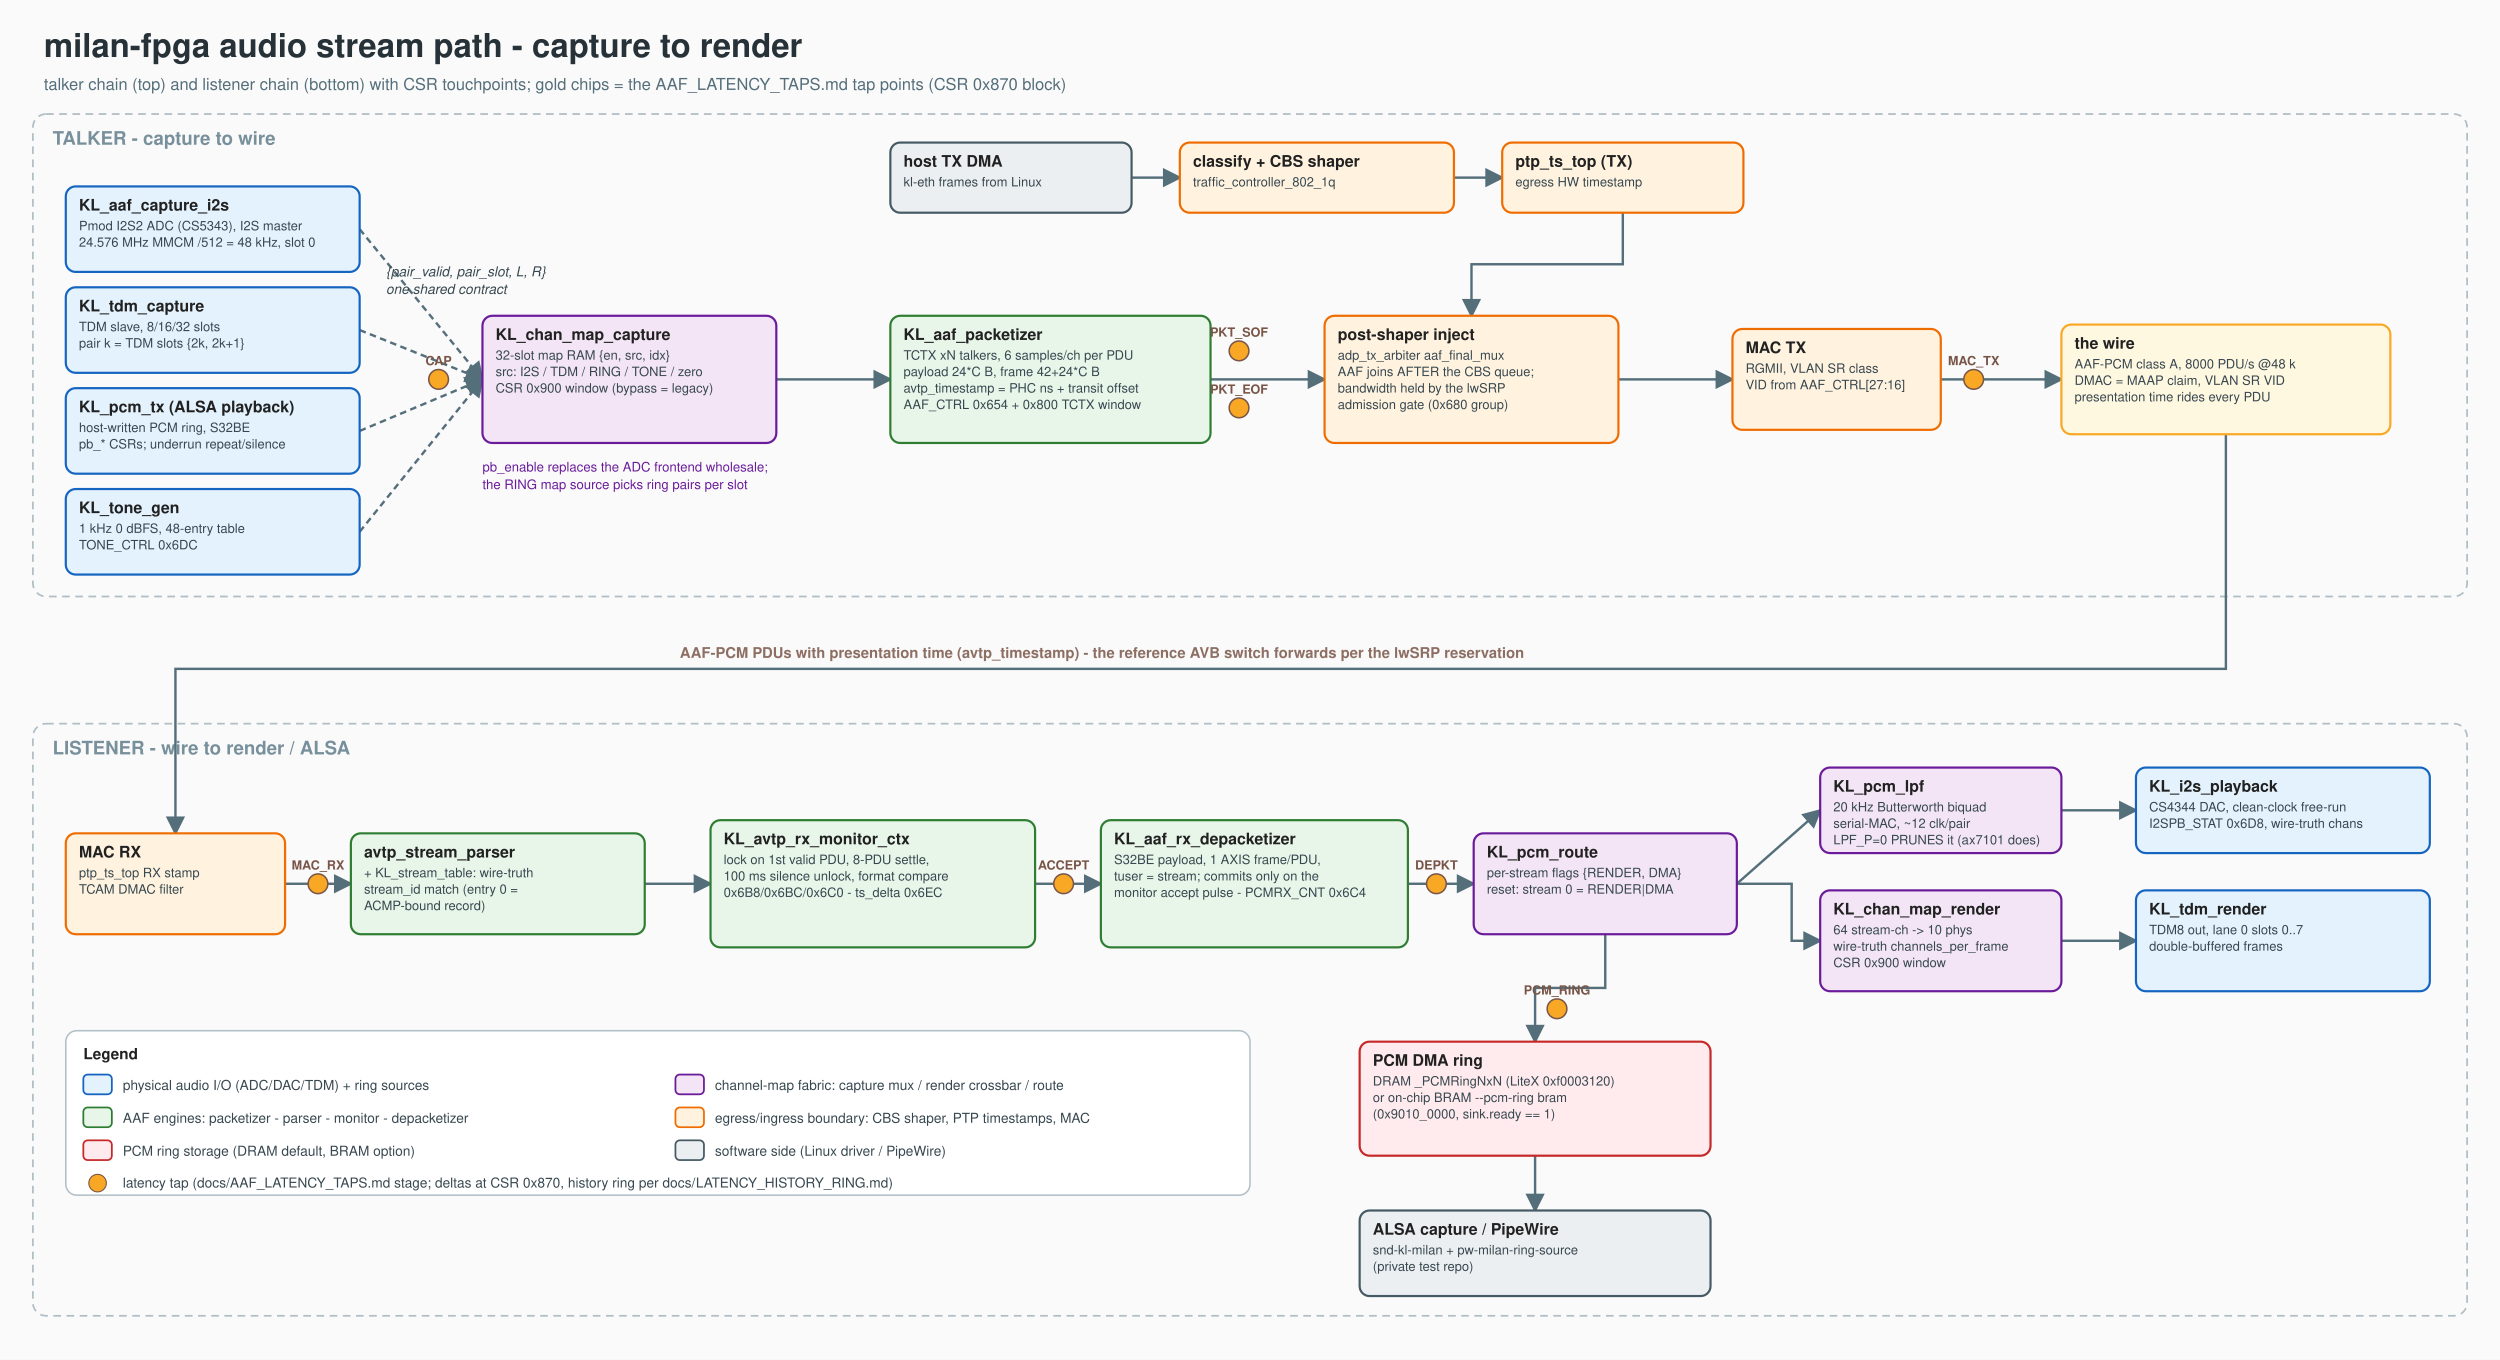
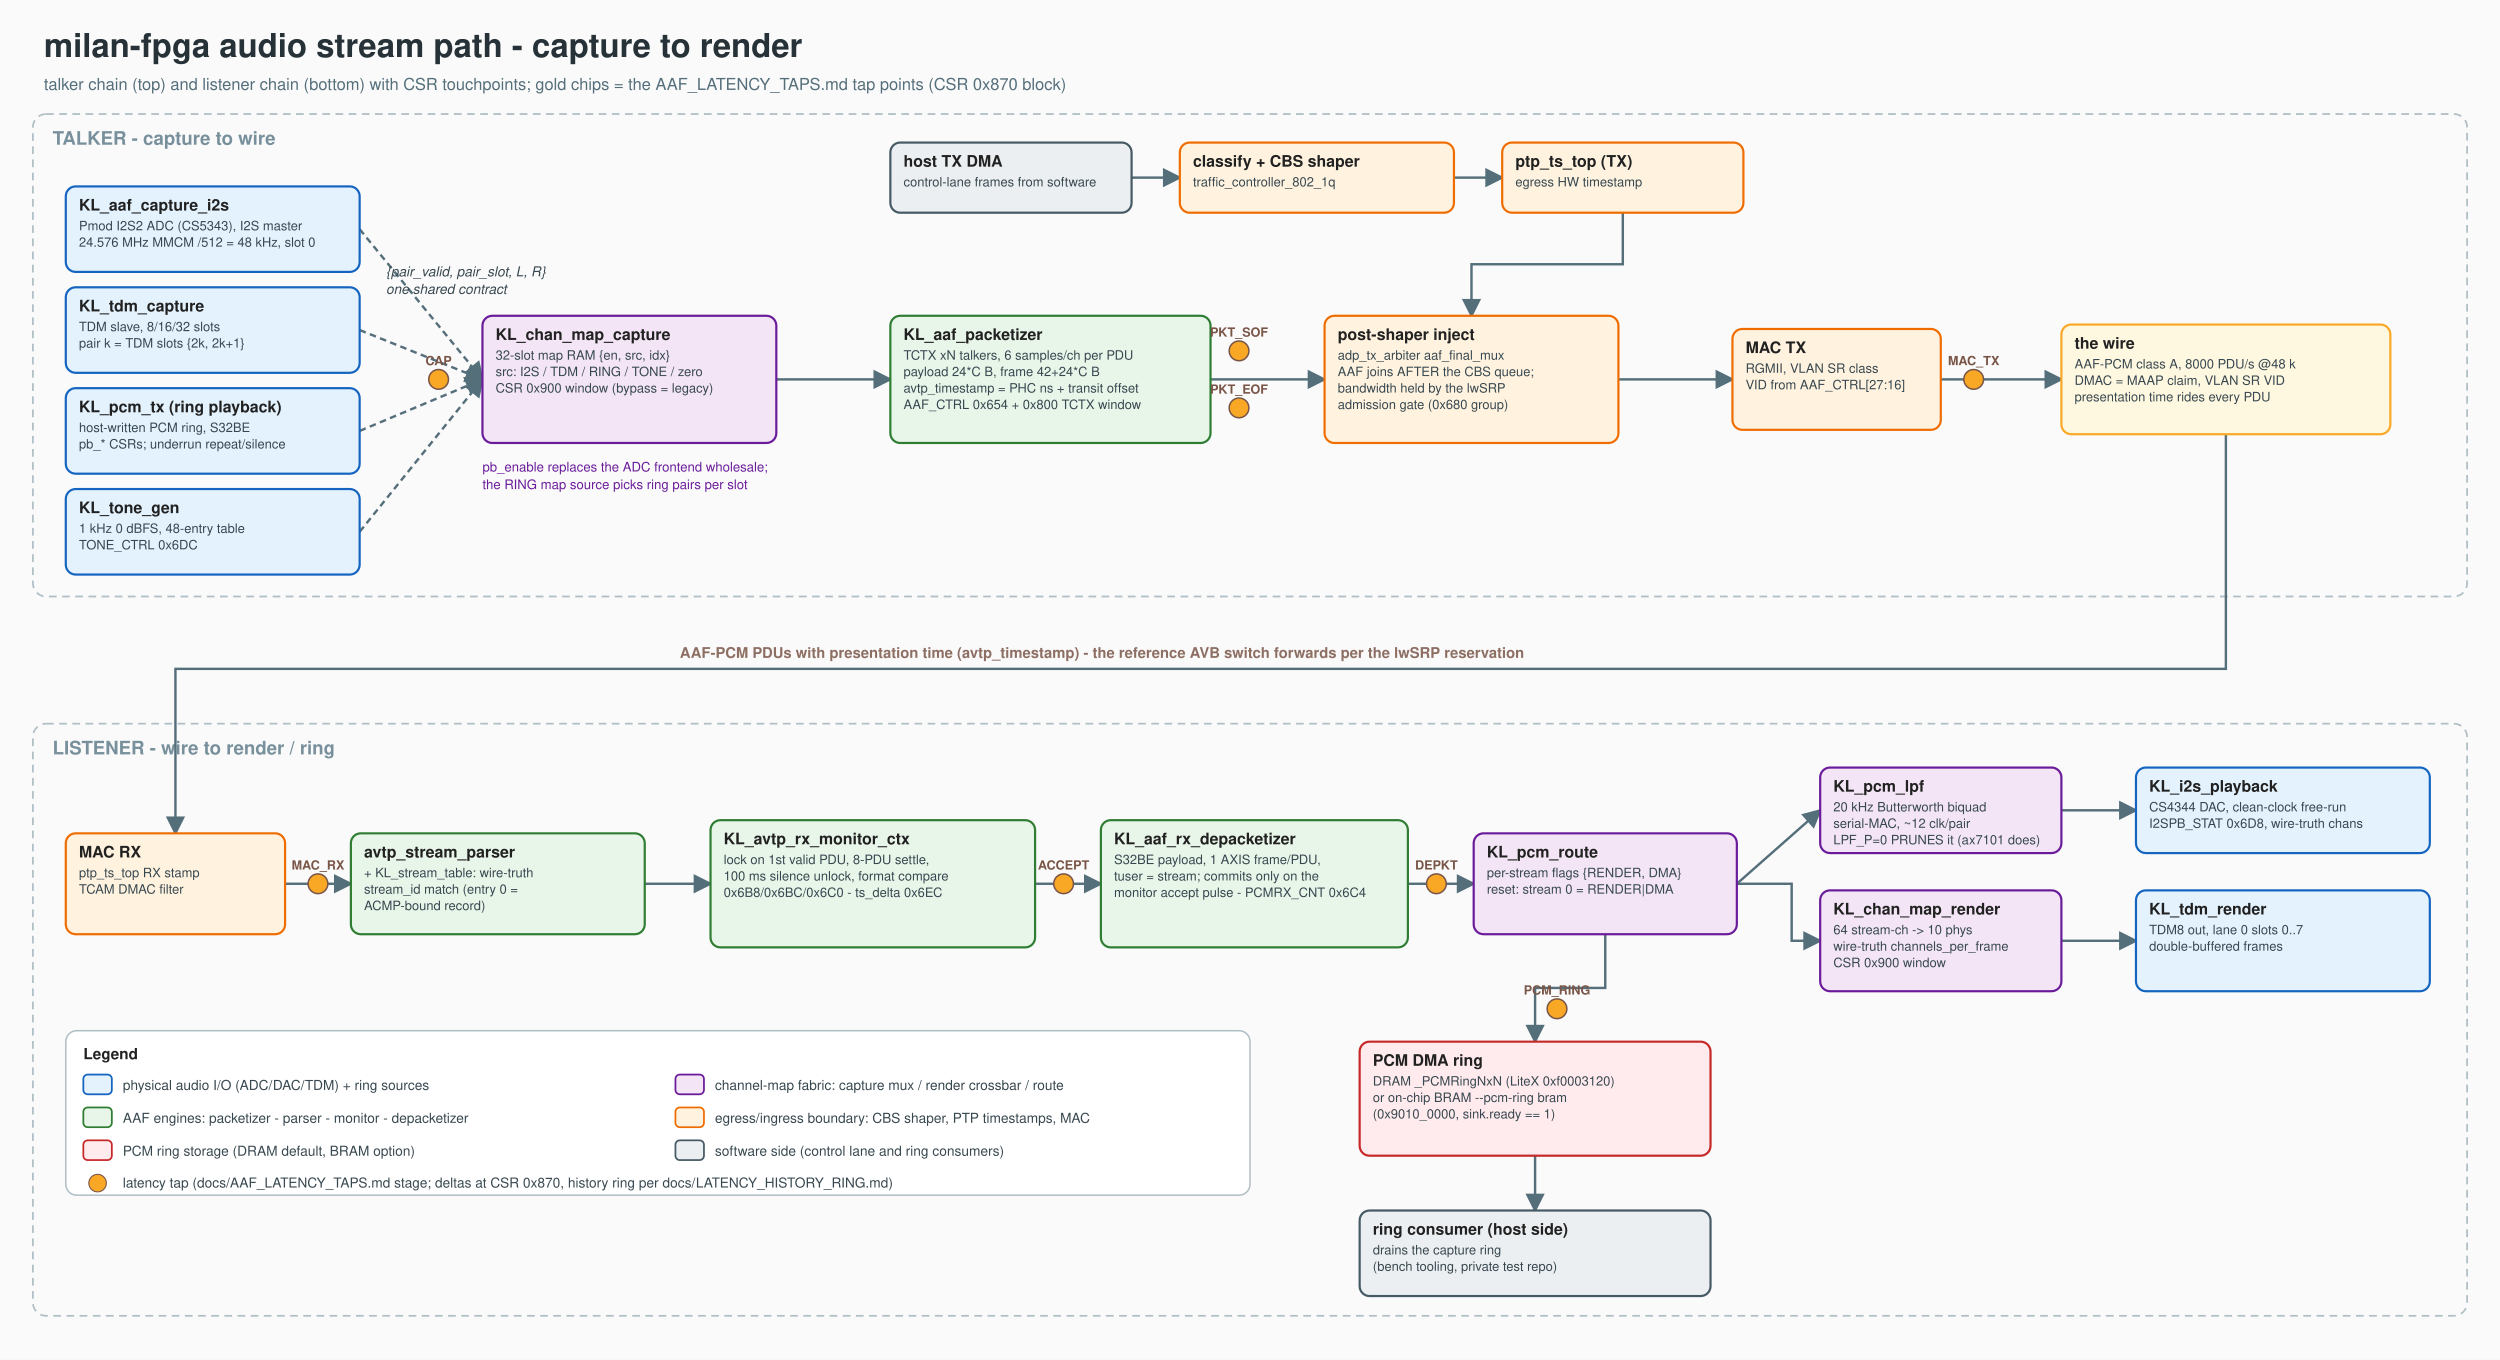
<svg xmlns="http://www.w3.org/2000/svg" width="2280" height="1240" viewBox="0 0 2280 1240" font-family="Helvetica,Arial,sans-serif">
  <rect width="2280" height="1240" fill="#FAFAFA" />
  <defs>
    <marker id="arr" markerWidth="12" markerHeight="12" refX="7" refY="4" orient="auto">
      <path d="M0,0 L8,4 L0,8 Z" fill="#546E7A" />
    </marker>
  </defs>
  <text x="40" y="52" font-size="30" font-weight="bold" fill="#263238">milan-fpga audio stream path - capture to render</text>
  <text x="40" y="82" font-size="15" fill="#546E7A">talker chain (top) and listener chain (bottom) with CSR touchpoints; gold chips = the AAF_LATENCY_TAPS.md tap points (CSR 0x870 block)</text>
  <rect x="30" y="104" width="2220" height="440" rx="12" fill="none" stroke="#B0BEC5" stroke-width="1.6" stroke-dasharray="7,5" />
  <text x="48" y="132" font-size="17" font-weight="bold" fill="#78909C">TALKER - capture to wire</text>
  <rect x="30" y="660" width="2220" height="540" rx="12" fill="none" stroke="#B0BEC5" stroke-width="1.6" stroke-dasharray="7,5" />
-   <text x="48" y="688" font-size="17" font-weight="bold" fill="#78909C">LISTENER - wire to render / ALSA</text>
+   <text x="48" y="688" font-size="17" font-weight="bold" fill="#78909C">LISTENER - wire to render / ring</text>
  <path d="M328,209 L440,346" fill="none" stroke="#546E7A" stroke-width="2.2" marker-end="url(#arr)" stroke-dasharray="6,4" />
  <path d="M328,301 L440,346" fill="none" stroke="#546E7A" stroke-width="2.2" marker-end="url(#arr)" stroke-dasharray="6,4" />
  <path d="M328,393 L440,346" fill="none" stroke="#546E7A" stroke-width="2.2" marker-end="url(#arr)" stroke-dasharray="6,4" />
  <path d="M328,485 L440,346" fill="none" stroke="#546E7A" stroke-width="2.2" marker-end="url(#arr)" stroke-dasharray="6,4" />
  <path d="M708,346 L812,346" fill="none" stroke="#546E7A" stroke-width="2.2" marker-end="url(#arr)" />
  <path d="M1104,346 L1208,346" fill="none" stroke="#546E7A" stroke-width="2.2" marker-end="url(#arr)" />
  <path d="M1032,162 L1076,162" fill="none" stroke="#546E7A" stroke-width="2.2" marker-end="url(#arr)" />
  <path d="M1326,162 L1370,162" fill="none" stroke="#546E7A" stroke-width="2.2" marker-end="url(#arr)" />
  <path d="M1480,194 L1480,241 L1342,241 L1342,288" fill="none" stroke="#546E7A" stroke-width="2.2" marker-end="url(#arr)" />
  <path d="M1476,346 L1580,346" fill="none" stroke="#546E7A" stroke-width="2.2" marker-end="url(#arr)" />
  <path d="M1770,346 L1880,346" fill="none" stroke="#546E7A" stroke-width="2.2" marker-end="url(#arr)" />
  <path d="M2030,396 L2030,610 L160,610 L160,760" fill="none" stroke="#546E7A" stroke-width="2.2" marker-end="url(#arr)" />
  <path d="M260,806 L320,806" fill="none" stroke="#546E7A" stroke-width="2.2" marker-end="url(#arr)" />
  <path d="M588,806 L648,806" fill="none" stroke="#546E7A" stroke-width="2.2" marker-end="url(#arr)" />
  <path d="M944,806 L1004,806" fill="none" stroke="#546E7A" stroke-width="2.2" marker-end="url(#arr)" />
  <path d="M1284,806 L1344,806" fill="none" stroke="#546E7A" stroke-width="2.2" marker-end="url(#arr)" />
  <path d="M1464,852 L1464,901 L1400,901 L1400,950" fill="none" stroke="#546E7A" stroke-width="2.2" marker-end="url(#arr)" />
  <path d="M1400,1054 L1400,1079 L1400,1079 L1400,1104" fill="none" stroke="#546E7A" stroke-width="2.2" marker-end="url(#arr)" />
  <path d="M1584,806 L1660,739" fill="none" stroke="#546E7A" stroke-width="2.2" marker-end="url(#arr)" />
  <path d="M1880,739 L1948,739" fill="none" stroke="#546E7A" stroke-width="2.2" marker-end="url(#arr)" />
  <path d="M1584,806 L1634,806 L1634,858 L1660,858" fill="none" stroke="#546E7A" stroke-width="2.2" marker-end="url(#arr)" />
  <path d="M1880,858 L1948,858" fill="none" stroke="#546E7A" stroke-width="2.2" marker-end="url(#arr)" />
  <text x="352" y="252" font-size="12.5" fill="#37474F" font-style="italic">{pair_valid, pair_slot, L, R}</text>
  <text x="352" y="268" font-size="12.5" fill="#37474F" font-style="italic">one shared contract</text>
  <text x="440" y="430" font-size="12" fill="#6A1B9A">pb_enable replaces the ADC frontend wholesale;</text>
  <text x="440" y="446" font-size="12" fill="#6A1B9A">the RING map source picks ring pairs per slot</text>
  <text x="620" y="600" font-size="13.5" font-weight="bold" fill="#8D6E63">AAF-PCM PDUs with presentation time (avtp_timestamp) - the reference AVB switch forwards per the lwSRP reservation</text>
  <rect x="60" y="170" width="268" height="78" rx="9" fill="#E3F2FD" stroke="#1565C0" stroke-width="2" />
  <text x="72" y="192" font-size="14.5" font-weight="bold" fill="#212121">KL_aaf_capture_i2s</text>
  <text x="72" y="210" font-size="11.8" fill="#37474F">Pmod I2S2 ADC (CS5343), I2S master</text>
  <text x="72" y="225" font-size="11.8" fill="#37474F">24.576 MHz MMCM /512 = 48 kHz, slot 0</text>
  <rect x="60" y="262" width="268" height="78" rx="9" fill="#E3F2FD" stroke="#1565C0" stroke-width="2" />
  <text x="72" y="284" font-size="14.5" font-weight="bold" fill="#212121">KL_tdm_capture</text>
  <text x="72" y="302" font-size="11.8" fill="#37474F">TDM slave, 8/16/32 slots</text>
  <text x="72" y="317" font-size="11.8" fill="#37474F">pair k = TDM slots {2k, 2k+1}</text>
  <rect x="60" y="354" width="268" height="78" rx="9" fill="#E3F2FD" stroke="#1565C0" stroke-width="2" />
-   <text x="72" y="376" font-size="14.5" font-weight="bold" fill="#212121">KL_pcm_tx  (ALSA playback)</text>
+   <text x="72" y="376" font-size="14.5" font-weight="bold" fill="#212121">KL_pcm_tx  (ring playback)</text>
  <text x="72" y="394" font-size="11.8" fill="#37474F">host-written PCM ring, S32BE</text>
  <text x="72" y="409" font-size="11.8" fill="#37474F">pb_* CSRs; underrun repeat/silence</text>
  <rect x="60" y="446" width="268" height="78" rx="9" fill="#E3F2FD" stroke="#1565C0" stroke-width="2" />
  <text x="72" y="468" font-size="14.5" font-weight="bold" fill="#212121">KL_tone_gen</text>
  <text x="72" y="486" font-size="11.8" fill="#37474F">1 kHz 0 dBFS, 48-entry table</text>
  <text x="72" y="501" font-size="11.8" fill="#37474F">TONE_CTRL 0x6DC</text>
  <rect x="440" y="288" width="268" height="116" rx="9" fill="#F3E5F5" stroke="#6A1B9A" stroke-width="2" />
  <text x="452" y="310" font-size="14.5" font-weight="bold" fill="#212121">KL_chan_map_capture</text>
  <text x="452" y="328" font-size="11.8" fill="#37474F">32-slot map RAM {en, src, idx}</text>
  <text x="452" y="343" font-size="11.8" fill="#37474F">src: I2S / TDM / RING / TONE / zero</text>
  <text x="452" y="358" font-size="11.8" fill="#37474F">CSR 0x900 window (bypass = legacy)</text>
  <rect x="812" y="288" width="292" height="116" rx="9" fill="#E8F5E9" stroke="#2E7D32" stroke-width="2" />
  <text x="824" y="310" font-size="14.5" font-weight="bold" fill="#212121">KL_aaf_packetizer</text>
  <text x="824" y="328" font-size="11.8" fill="#37474F">TCTX xN talkers, 6 samples/ch per PDU</text>
  <text x="824" y="343" font-size="11.8" fill="#37474F">payload 24*C B, frame 42+24*C B</text>
  <text x="824" y="358" font-size="11.8" fill="#37474F">avtp_timestamp = PHC ns + transit offset</text>
  <text x="824" y="373" font-size="11.8" fill="#37474F">AAF_CTRL 0x654 + 0x800 TCTX window</text>
  <rect x="812" y="130" width="220" height="64" rx="9" fill="#ECEFF1" stroke="#455A64" stroke-width="2" />
  <text x="824" y="152" font-size="14.5" font-weight="bold" fill="#212121">host TX DMA</text>
-   <text x="824" y="170" font-size="11.8" fill="#37474F">kl-eth frames from Linux</text>
+   <text x="824" y="170" font-size="11.8" fill="#37474F">control-lane frames from software</text>
  <rect x="1076" y="130" width="250" height="64" rx="9" fill="#FFF3E0" stroke="#EF6C00" stroke-width="2" />
  <text x="1088" y="152" font-size="14.5" font-weight="bold" fill="#212121">classify + CBS shaper</text>
  <text x="1088" y="170" font-size="11.8" fill="#37474F">traffic_controller_802_1q</text>
  <rect x="1370" y="130" width="220" height="64" rx="9" fill="#FFF3E0" stroke="#EF6C00" stroke-width="2" />
  <text x="1382" y="152" font-size="14.5" font-weight="bold" fill="#212121">ptp_ts_top (TX)</text>
  <text x="1382" y="170" font-size="11.8" fill="#37474F">egress HW timestamp</text>
  <rect x="1208" y="288" width="268" height="116" rx="9" fill="#FFF3E0" stroke="#EF6C00" stroke-width="2" />
  <text x="1220" y="310" font-size="14.5" font-weight="bold" fill="#212121">post-shaper inject</text>
  <text x="1220" y="328" font-size="11.8" fill="#37474F">adp_tx_arbiter aaf_final_mux</text>
  <text x="1220" y="343" font-size="11.8" fill="#37474F">AAF joins AFTER the CBS queue;</text>
  <text x="1220" y="358" font-size="11.8" fill="#37474F">bandwidth held by the lwSRP</text>
  <text x="1220" y="373" font-size="11.8" fill="#37474F">admission gate (0x680 group)</text>
  <rect x="1580" y="300" width="190" height="92" rx="9" fill="#FFF3E0" stroke="#EF6C00" stroke-width="2" />
  <text x="1592" y="322" font-size="14.5" font-weight="bold" fill="#212121">MAC TX</text>
  <text x="1592" y="340" font-size="11.8" fill="#37474F">RGMII, VLAN SR class</text>
  <text x="1592" y="355" font-size="11.8" fill="#37474F">VID from AAF_CTRL[27:16]</text>
  <rect x="1880" y="296" width="300" height="100" rx="9" fill="#FFF8E1" stroke="#F9A825" stroke-width="2" />
  <text x="1892" y="318" font-size="14.5" font-weight="bold" fill="#212121">the wire</text>
  <text x="1892" y="336" font-size="11.8" fill="#37474F">AAF-PCM class A, 8000 PDU/s @48 k</text>
  <text x="1892" y="351" font-size="11.8" fill="#37474F">DMAC = MAAP claim, VLAN SR VID</text>
  <text x="1892" y="366" font-size="11.8" fill="#37474F">presentation time rides every PDU</text>
  <rect x="60" y="760" width="200" height="92" rx="9" fill="#FFF3E0" stroke="#EF6C00" stroke-width="2" />
  <text x="72" y="782" font-size="14.5" font-weight="bold" fill="#212121">MAC RX</text>
  <text x="72" y="800" font-size="11.8" fill="#37474F">ptp_ts_top RX stamp</text>
  <text x="72" y="815" font-size="11.8" fill="#37474F">TCAM DMAC filter</text>
  <rect x="320" y="760" width="268" height="92" rx="9" fill="#E8F5E9" stroke="#2E7D32" stroke-width="2" />
  <text x="332" y="782" font-size="14.5" font-weight="bold" fill="#212121">avtp_stream_parser</text>
  <text x="332" y="800" font-size="11.8" fill="#37474F">+ KL_stream_table: wire-truth</text>
  <text x="332" y="815" font-size="11.8" fill="#37474F">stream_id match (entry 0 =</text>
  <text x="332" y="830" font-size="11.8" fill="#37474F">ACMP-bound record)</text>
  <rect x="648" y="748" width="296" height="116" rx="9" fill="#E8F5E9" stroke="#2E7D32" stroke-width="2" />
  <text x="660" y="770" font-size="14.5" font-weight="bold" fill="#212121">KL_avtp_rx_monitor_ctx</text>
  <text x="660" y="788" font-size="11.8" fill="#37474F">lock on 1st valid PDU, 8-PDU settle,</text>
  <text x="660" y="803" font-size="11.8" fill="#37474F">100 ms silence unlock, format compare</text>
  <text x="660" y="818" font-size="11.8" fill="#37474F">0x6B8/0x6BC/0x6C0 - ts_delta 0x6EC</text>
  <rect x="1004" y="748" width="280" height="116" rx="9" fill="#E8F5E9" stroke="#2E7D32" stroke-width="2" />
  <text x="1016" y="770" font-size="14.5" font-weight="bold" fill="#212121">KL_aaf_rx_depacketizer</text>
  <text x="1016" y="788" font-size="11.8" fill="#37474F">S32BE payload, 1 AXIS frame/PDU,</text>
  <text x="1016" y="803" font-size="11.8" fill="#37474F">tuser = stream; commits only on the</text>
  <text x="1016" y="818" font-size="11.8" fill="#37474F">monitor accept pulse - PCMRX_CNT 0x6C4</text>
  <rect x="1344" y="760" width="240" height="92" rx="9" fill="#F3E5F5" stroke="#6A1B9A" stroke-width="2" />
  <text x="1356" y="782" font-size="14.5" font-weight="bold" fill="#212121">KL_pcm_route</text>
  <text x="1356" y="800" font-size="11.8" fill="#37474F">per-stream flags {RENDER, DMA}</text>
  <text x="1356" y="815" font-size="11.8" fill="#37474F">reset: stream 0 = RENDER|DMA</text>
  <rect x="1240" y="950" width="320" height="104" rx="9" fill="#FFEBEE" stroke="#C62828" stroke-width="2" />
  <text x="1252" y="972" font-size="14.5" font-weight="bold" fill="#212121">PCM DMA ring</text>
  <text x="1252" y="990" font-size="11.8" fill="#37474F">DRAM _PCMRingNxN (LiteX 0xf0003120)</text>
  <text x="1252" y="1005" font-size="11.8" fill="#37474F">or on-chip BRAM --pcm-ring bram</text>
  <text x="1252" y="1020" font-size="11.8" fill="#37474F">(0x9010_0000, sink.ready == 1)</text>
  <rect x="1240" y="1104" width="320" height="78" rx="9" fill="#ECEFF1" stroke="#455A64" stroke-width="2" />
-   <text x="1252" y="1126" font-size="14.5" font-weight="bold" fill="#212121">ALSA capture / PipeWire</text>
-   <text x="1252" y="1144" font-size="11.8" fill="#37474F">snd-kl-milan + pw-milan-ring-source</text>
-   <text x="1252" y="1159" font-size="11.8" fill="#37474F">(private test repo)</text>
+   <text x="1252" y="1126" font-size="14.5" font-weight="bold" fill="#212121">ring consumer (host side)</text>
+   <text x="1252" y="1144" font-size="11.8" fill="#37474F">drains the capture ring</text>
+   <text x="1252" y="1159" font-size="11.8" fill="#37474F">(bench tooling, private test repo)</text>
  <rect x="1660" y="700" width="220" height="78" rx="9" fill="#F3E5F5" stroke="#6A1B9A" stroke-width="2" />
  <text x="1672" y="722" font-size="14.5" font-weight="bold" fill="#212121">KL_pcm_lpf</text>
  <text x="1672" y="740" font-size="11.8" fill="#37474F">20 kHz Butterworth biquad</text>
  <text x="1672" y="755" font-size="11.8" fill="#37474F">serial-MAC, ~12 clk/pair</text>
  <text x="1672" y="770" font-size="11.8" fill="#37474F">LPF_P=0 PRUNES it (ax7101 does)</text>
  <rect x="1948" y="700" width="268" height="78" rx="9" fill="#E3F2FD" stroke="#1565C0" stroke-width="2" />
  <text x="1960" y="722" font-size="14.5" font-weight="bold" fill="#212121">KL_i2s_playback</text>
  <text x="1960" y="740" font-size="11.8" fill="#37474F">CS4344 DAC, clean-clock free-run</text>
  <text x="1960" y="755" font-size="11.8" fill="#37474F">I2SPB_STAT 0x6D8, wire-truth chans</text>
  <rect x="1660" y="812" width="220" height="92" rx="9" fill="#F3E5F5" stroke="#6A1B9A" stroke-width="2" />
  <text x="1672" y="834" font-size="14.5" font-weight="bold" fill="#212121">KL_chan_map_render</text>
  <text x="1672" y="852" font-size="11.8" fill="#37474F">64 stream-ch -&gt; 10 phys</text>
  <text x="1672" y="867" font-size="11.8" fill="#37474F">wire-truth channels_per_frame</text>
  <text x="1672" y="882" font-size="11.8" fill="#37474F">CSR 0x900 window</text>
  <rect x="1948" y="812" width="268" height="92" rx="9" fill="#E3F2FD" stroke="#1565C0" stroke-width="2" />
  <text x="1960" y="834" font-size="14.5" font-weight="bold" fill="#212121">KL_tdm_render</text>
  <text x="1960" y="852" font-size="11.8" fill="#37474F">TDM8 out, lane 0 slots 0..7</text>
  <text x="1960" y="867" font-size="11.8" fill="#37474F">double-buffered frames</text>
  <circle cx="400" cy="346" r="9" fill="#F9A825" stroke="#795548" stroke-width="1.4" />
  <text x="400" y="333" font-size="11.5" font-weight="bold" fill="#795548" text-anchor="middle">CAP</text>
  <circle cx="1130" cy="320" r="9" fill="#F9A825" stroke="#795548" stroke-width="1.4" />
  <text x="1130" y="307" font-size="11.5" font-weight="bold" fill="#795548" text-anchor="middle">PKT_SOF</text>
  <circle cx="1130" cy="372" r="9" fill="#F9A825" stroke="#795548" stroke-width="1.4" />
  <text x="1130" y="359" font-size="11.5" font-weight="bold" fill="#795548" text-anchor="middle">PKT_EOF</text>
  <circle cx="1800" cy="346" r="9" fill="#F9A825" stroke="#795548" stroke-width="1.4" />
  <text x="1800" y="333" font-size="11.5" font-weight="bold" fill="#795548" text-anchor="middle">MAC_TX</text>
  <circle cx="290" cy="806" r="9" fill="#F9A825" stroke="#795548" stroke-width="1.4" />
  <text x="290" y="793" font-size="11.5" font-weight="bold" fill="#795548" text-anchor="middle">MAC_RX</text>
  <circle cx="970" cy="806" r="9" fill="#F9A825" stroke="#795548" stroke-width="1.4" />
  <text x="970" y="793" font-size="11.5" font-weight="bold" fill="#795548" text-anchor="middle">ACCEPT</text>
  <circle cx="1310" cy="806" r="9" fill="#F9A825" stroke="#795548" stroke-width="1.4" />
  <text x="1310" y="793" font-size="11.5" font-weight="bold" fill="#795548" text-anchor="middle">DEPKT</text>
  <circle cx="1420" cy="920" r="9" fill="#F9A825" stroke="#795548" stroke-width="1.4" />
  <text x="1420" y="907" font-size="11.5" font-weight="bold" fill="#795548" text-anchor="middle">PCM_RING</text>
  <rect x="60" y="940" width="1080" height="150" rx="10" fill="#FFFFFF" stroke="#B0BEC5" stroke-width="1.4" />
  <text x="76" y="966" font-size="14" font-weight="bold" fill="#212121">Legend</text>
  <rect x="76" y="980" width="26" height="18" rx="4" fill="#E3F2FD" stroke="#1565C0" stroke-width="1.6" />
  <text x="112" y="994" font-size="12.5" fill="#37474F">physical audio I/O (ADC/DAC/TDM) + ring sources</text>
  <rect x="616" y="980" width="26" height="18" rx="4" fill="#F3E5F5" stroke="#6A1B9A" stroke-width="1.6" />
  <text x="652" y="994" font-size="12.5" fill="#37474F">channel-map fabric: capture mux / render crossbar / route</text>
  <rect x="76" y="1010" width="26" height="18" rx="4" fill="#E8F5E9" stroke="#2E7D32" stroke-width="1.6" />
  <text x="112" y="1024" font-size="12.5" fill="#37474F">AAF engines: packetizer - parser - monitor - depacketizer</text>
  <rect x="616" y="1010" width="26" height="18" rx="4" fill="#FFF3E0" stroke="#EF6C00" stroke-width="1.6" />
  <text x="652" y="1024" font-size="12.5" fill="#37474F">egress/ingress boundary: CBS shaper, PTP timestamps, MAC</text>
  <rect x="76" y="1040" width="26" height="18" rx="4" fill="#FFEBEE" stroke="#C62828" stroke-width="1.6" />
  <text x="112" y="1054" font-size="12.5" fill="#37474F">PCM ring storage (DRAM default, BRAM option)</text>
  <rect x="616" y="1040" width="26" height="18" rx="4" fill="#ECEFF1" stroke="#455A64" stroke-width="1.6" />
-   <text x="652" y="1054" font-size="12.5" fill="#37474F">software side (Linux driver / PipeWire)</text>
+   <text x="652" y="1054" font-size="12.5" fill="#37474F">software side (control lane and ring consumers)</text>
  <circle cx="89" cy="1079" r="8" fill="#F9A825" stroke="#795548" />
  <text x="112" y="1083" font-size="12.5" fill="#37474F">latency tap (docs/AAF_LATENCY_TAPS.md stage; deltas at CSR 0x870, history ring per docs/LATENCY_HISTORY_RING.md)</text>
</svg>
